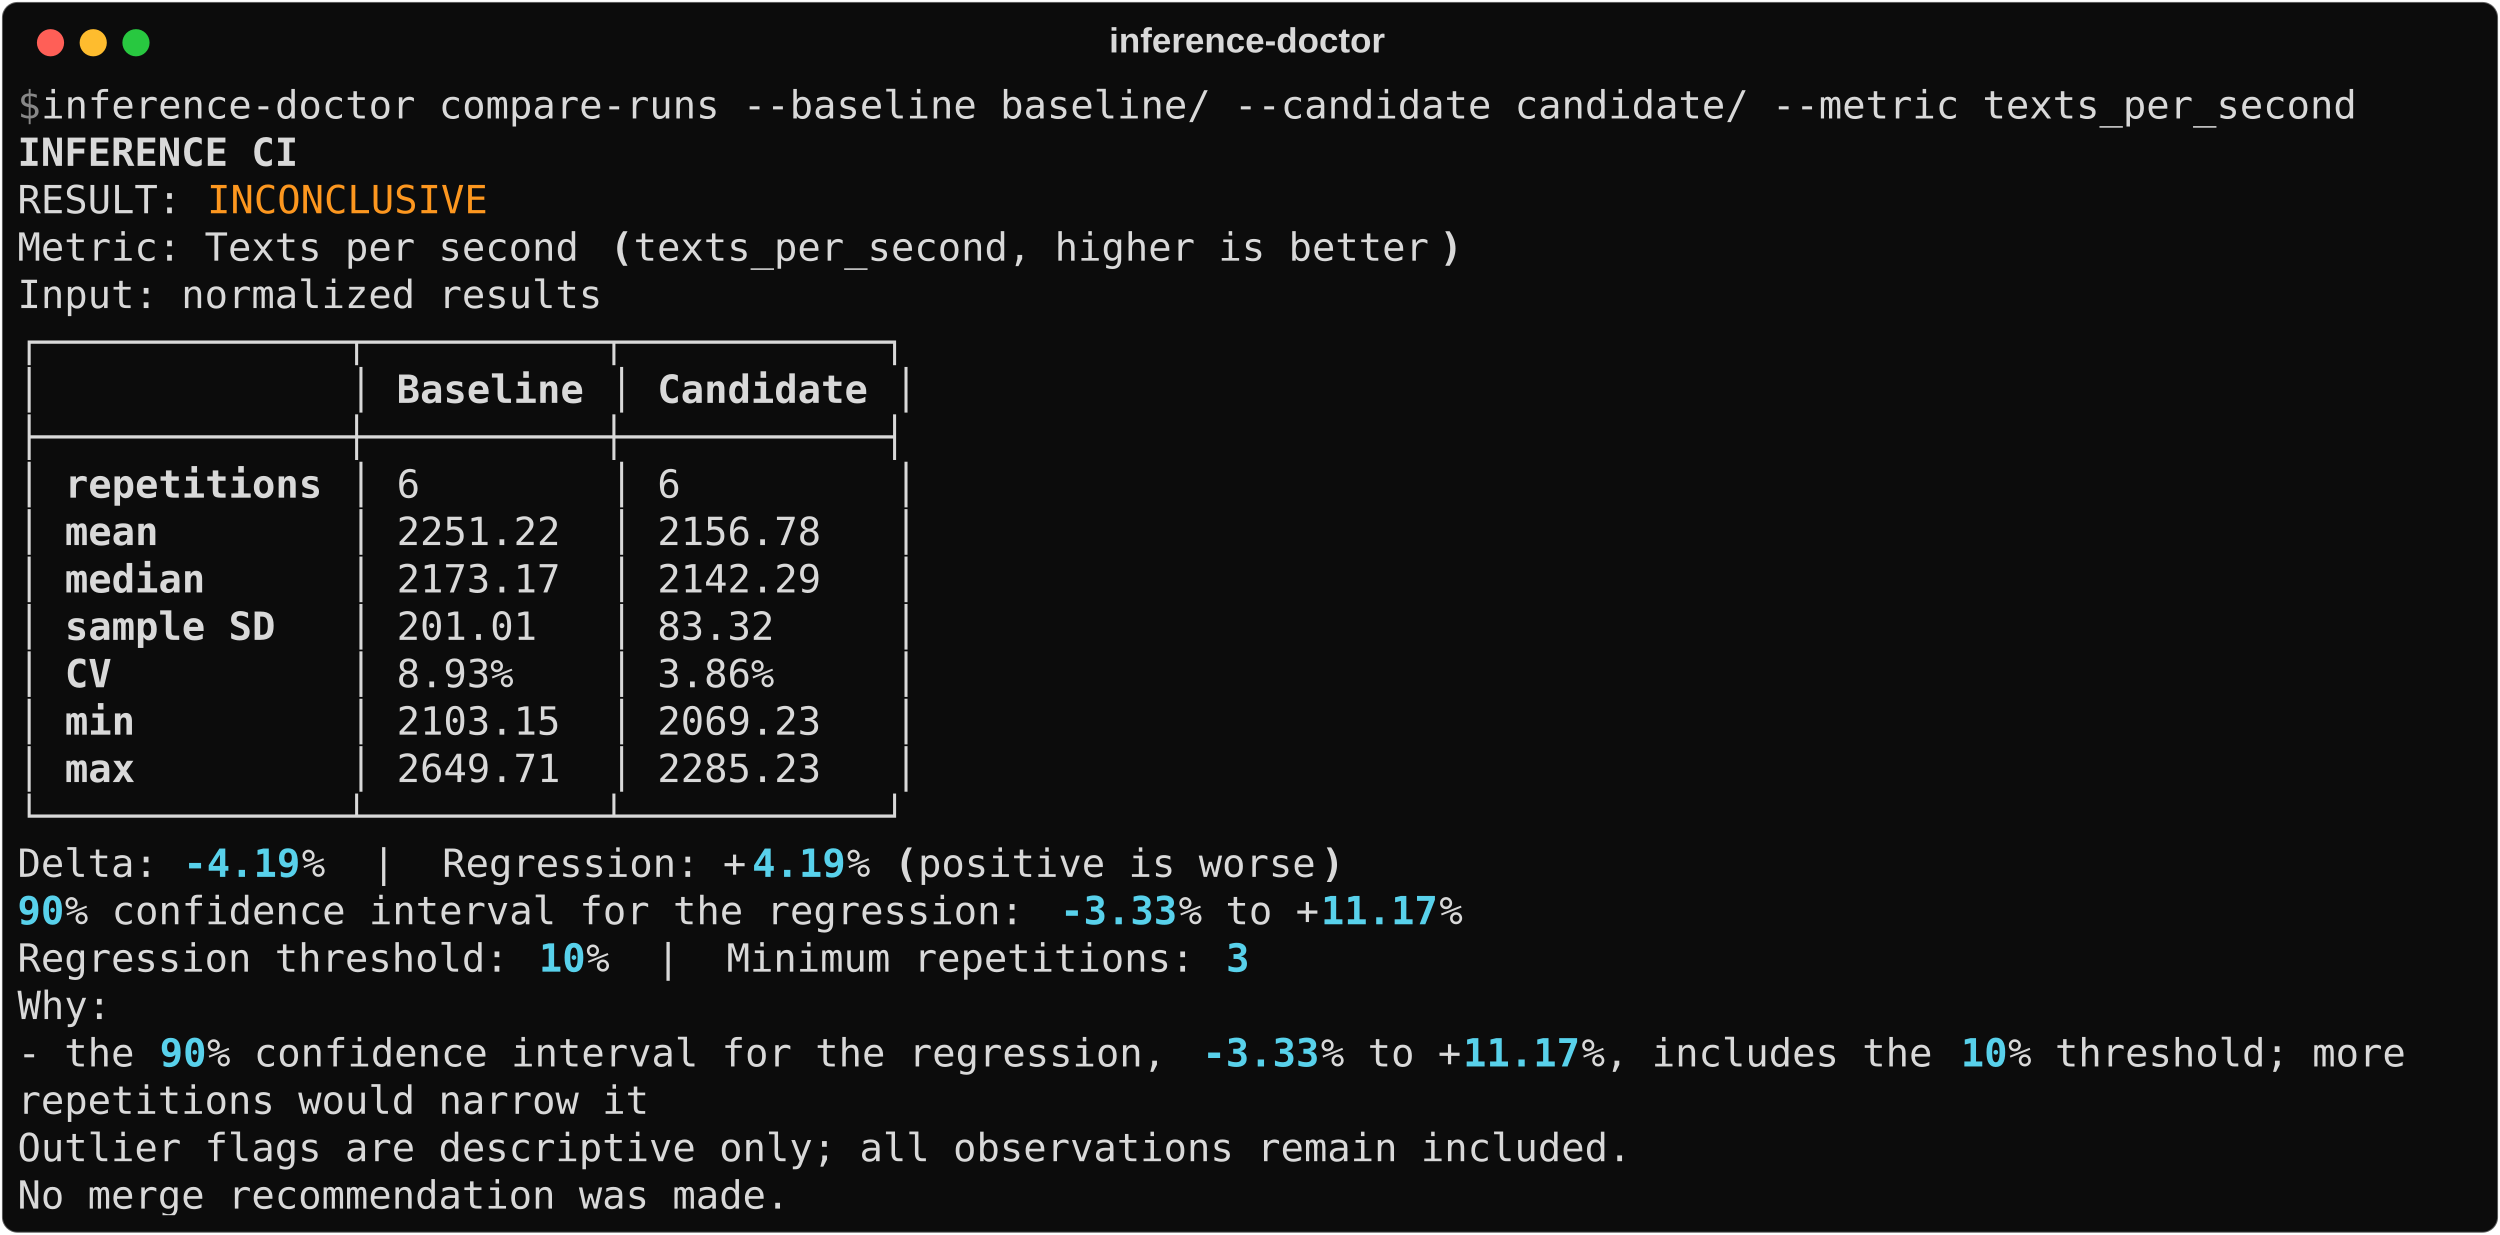
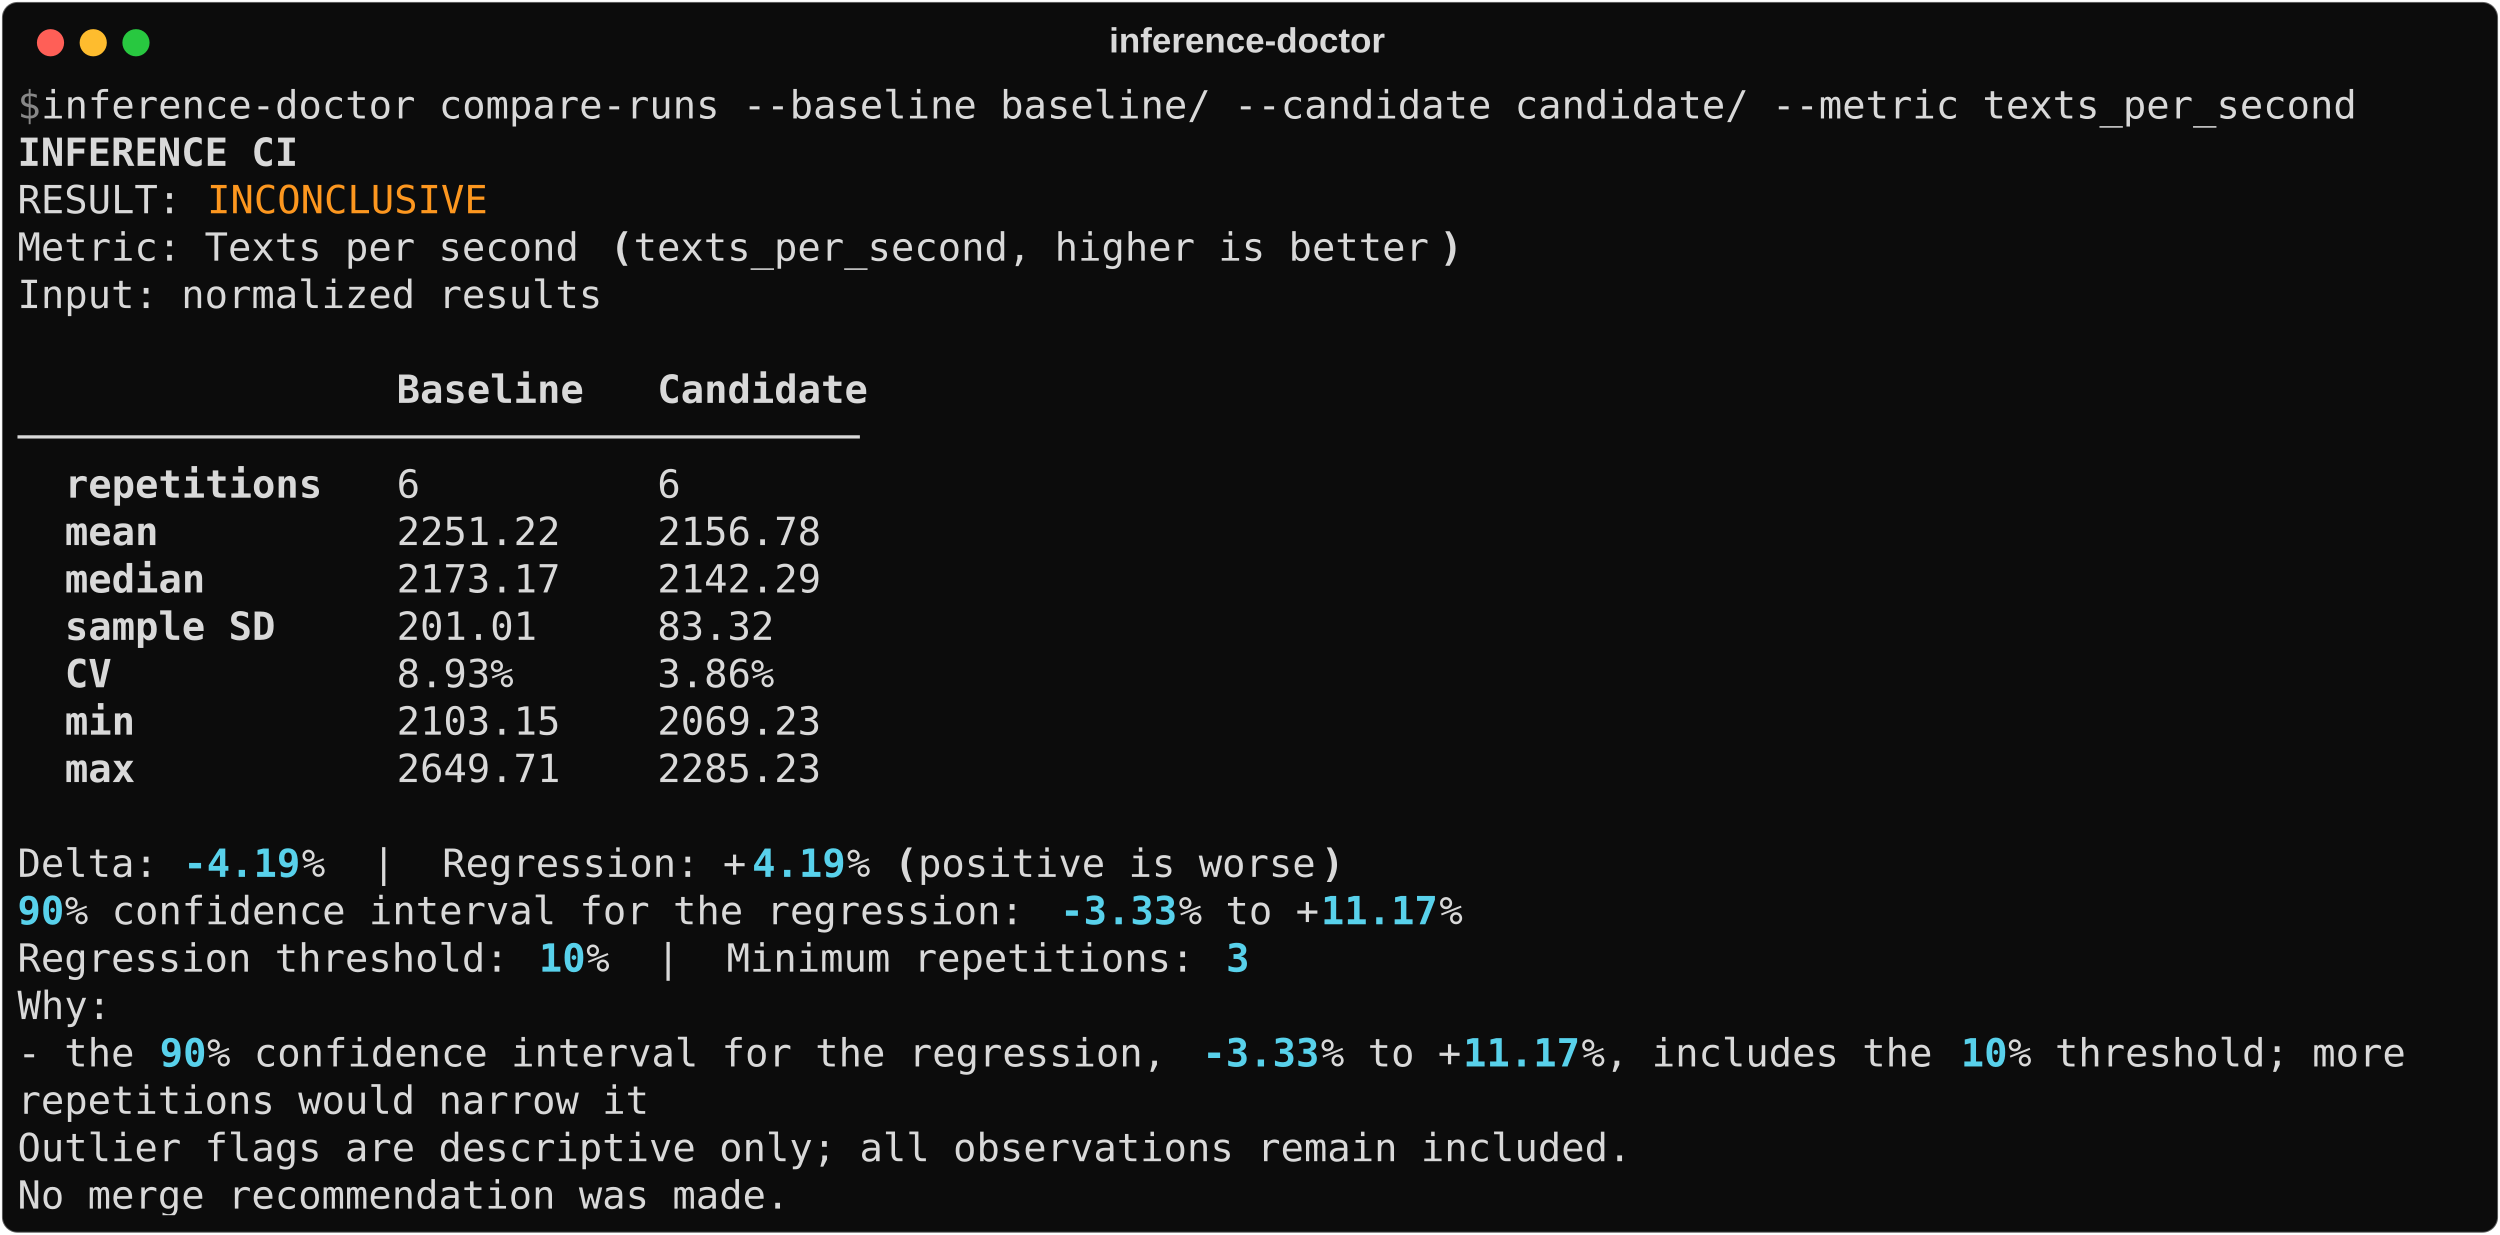
<svg xmlns="http://www.w3.org/2000/svg" class="rich-terminal" viewBox="0 0 1287 635.6">
  <style>

    @font-face {
        font-family: "Fira Code";
        src: local("FiraCode-Regular"),
                url("https://cdnjs.cloudflare.com/ajax/libs/firacode/6.2.0/woff2/FiraCode-Regular.woff2") format("woff2"),
                url("https://cdnjs.cloudflare.com/ajax/libs/firacode/6.2.0/woff/FiraCode-Regular.woff") format("woff");
        font-style: normal;
        font-weight: 400;
    }
    @font-face {
        font-family: "Fira Code";
        src: local("FiraCode-Bold"),
                url("https://cdnjs.cloudflare.com/ajax/libs/firacode/6.2.0/woff2/FiraCode-Bold.woff2") format("woff2"),
                url("https://cdnjs.cloudflare.com/ajax/libs/firacode/6.2.0/woff/FiraCode-Bold.woff") format("woff");
        font-style: bold;
        font-weight: 700;
    }

-     .terminal-1887868792-matrix {
+     .terminal-686803829-matrix {
        font-family: Fira Code, monospace;
        font-size: 20px;
        line-height: 24.4px;
        font-variant-east-asian: full-width;
    }

-     .terminal-1887868792-title {
+     .terminal-686803829-title {
        font-size: 18px;
        font-weight: bold;
        font-family: arial;
    }

-     .terminal-1887868792-r1 { fill: #878787 }
- .terminal-1887868792-r2 { fill: #d9d9d9 }
- .terminal-1887868792-r3 { fill: #d9d9d9;font-weight: bold }
- .terminal-1887868792-r4 { fill: #fd971f }
- .terminal-1887868792-r5 { fill: #58d1eb;font-weight: bold }
+     .terminal-686803829-r1 { fill: #878787 }
+ .terminal-686803829-r2 { fill: #d9d9d9 }
+ .terminal-686803829-r3 { fill: #d9d9d9;font-weight: bold }
+ .terminal-686803829-r4 { fill: #fd971f }
+ .terminal-686803829-r5 { fill: #58d1eb;font-weight: bold }
    </style>
  <defs>
-     <clipPath id="terminal-1887868792-clip-terminal">
+     <clipPath id="terminal-686803829-clip-terminal">
      <rect x="0" y="0" width="1267.8" height="584.6" />
    </clipPath>
-     <clipPath id="terminal-1887868792-line-0">
+     <clipPath id="terminal-686803829-line-0">
      <rect x="0" y="1.5" width="1268.8" height="24.65" />
    </clipPath>
-     <clipPath id="terminal-1887868792-line-1">
+     <clipPath id="terminal-686803829-line-1">
      <rect x="0" y="25.9" width="1268.8" height="24.65" />
    </clipPath>
-     <clipPath id="terminal-1887868792-line-2">
+     <clipPath id="terminal-686803829-line-2">
      <rect x="0" y="50.3" width="1268.8" height="24.65" />
    </clipPath>
-     <clipPath id="terminal-1887868792-line-3">
+     <clipPath id="terminal-686803829-line-3">
      <rect x="0" y="74.7" width="1268.8" height="24.65" />
    </clipPath>
-     <clipPath id="terminal-1887868792-line-4">
+     <clipPath id="terminal-686803829-line-4">
      <rect x="0" y="99.1" width="1268.8" height="24.65" />
    </clipPath>
-     <clipPath id="terminal-1887868792-line-5">
+     <clipPath id="terminal-686803829-line-5">
      <rect x="0" y="123.5" width="1268.8" height="24.65" />
    </clipPath>
-     <clipPath id="terminal-1887868792-line-6">
+     <clipPath id="terminal-686803829-line-6">
      <rect x="0" y="147.9" width="1268.8" height="24.65" />
    </clipPath>
-     <clipPath id="terminal-1887868792-line-7">
+     <clipPath id="terminal-686803829-line-7">
      <rect x="0" y="172.3" width="1268.8" height="24.65" />
    </clipPath>
-     <clipPath id="terminal-1887868792-line-8">
+     <clipPath id="terminal-686803829-line-8">
      <rect x="0" y="196.7" width="1268.8" height="24.65" />
    </clipPath>
-     <clipPath id="terminal-1887868792-line-9">
+     <clipPath id="terminal-686803829-line-9">
      <rect x="0" y="221.1" width="1268.8" height="24.65" />
    </clipPath>
-     <clipPath id="terminal-1887868792-line-10">
+     <clipPath id="terminal-686803829-line-10">
      <rect x="0" y="245.5" width="1268.8" height="24.65" />
    </clipPath>
-     <clipPath id="terminal-1887868792-line-11">
+     <clipPath id="terminal-686803829-line-11">
      <rect x="0" y="269.9" width="1268.8" height="24.65" />
    </clipPath>
-     <clipPath id="terminal-1887868792-line-12">
+     <clipPath id="terminal-686803829-line-12">
      <rect x="0" y="294.3" width="1268.8" height="24.65" />
    </clipPath>
-     <clipPath id="terminal-1887868792-line-13">
+     <clipPath id="terminal-686803829-line-13">
      <rect x="0" y="318.7" width="1268.8" height="24.65" />
    </clipPath>
-     <clipPath id="terminal-1887868792-line-14">
+     <clipPath id="terminal-686803829-line-14">
      <rect x="0" y="343.1" width="1268.8" height="24.65" />
    </clipPath>
-     <clipPath id="terminal-1887868792-line-15">
+     <clipPath id="terminal-686803829-line-15">
      <rect x="0" y="367.5" width="1268.8" height="24.65" />
    </clipPath>
-     <clipPath id="terminal-1887868792-line-16">
+     <clipPath id="terminal-686803829-line-16">
      <rect x="0" y="391.9" width="1268.8" height="24.65" />
    </clipPath>
-     <clipPath id="terminal-1887868792-line-17">
+     <clipPath id="terminal-686803829-line-17">
      <rect x="0" y="416.3" width="1268.8" height="24.65" />
    </clipPath>
-     <clipPath id="terminal-1887868792-line-18">
+     <clipPath id="terminal-686803829-line-18">
      <rect x="0" y="440.7" width="1268.8" height="24.65" />
    </clipPath>
-     <clipPath id="terminal-1887868792-line-19">
+     <clipPath id="terminal-686803829-line-19">
      <rect x="0" y="465.1" width="1268.8" height="24.65" />
    </clipPath>
-     <clipPath id="terminal-1887868792-line-20">
+     <clipPath id="terminal-686803829-line-20">
      <rect x="0" y="489.5" width="1268.8" height="24.65" />
    </clipPath>
-     <clipPath id="terminal-1887868792-line-21">
+     <clipPath id="terminal-686803829-line-21">
      <rect x="0" y="513.9" width="1268.8" height="24.65" />
    </clipPath>
-     <clipPath id="terminal-1887868792-line-22">
+     <clipPath id="terminal-686803829-line-22">
      <rect x="0" y="538.3" width="1268.8" height="24.65" />
    </clipPath>
  </defs>
  <rect fill="#0c0c0c" stroke="rgba(255,255,255,0.35)" stroke-width="1" x="1" y="1" width="1285" height="633.6" rx="8" />
-   <text class="terminal-1887868792-title" fill="#d9d9d9" text-anchor="middle" x="642" y="27">inference-doctor</text>
+   <text class="terminal-686803829-title" fill="#d9d9d9" text-anchor="middle" x="642" y="27">inference-doctor</text>
  <g transform="translate(26,22)">
    <circle cx="0" cy="0" r="7" fill="#ff5f57" />
    <circle cx="22" cy="0" r="7" fill="#febc2e" />
    <circle cx="44" cy="0" r="7" fill="#28c840" />
  </g>
-   <g transform="translate(9, 41)" clip-path="url(#terminal-1887868792-clip-terminal)">
-     <g class="terminal-1887868792-matrix">
-       <text class="terminal-1887868792-r1" x="0" y="20" textLength="12.2" clip-path="url(#terminal-1887868792-line-0)">$</text>
-       <text class="terminal-1887868792-r2" x="12.2" y="20" textLength="1220" clip-path="url(#terminal-1887868792-line-0)"> inference-doctor compare-runs --baseline baseline/ --candidate candidate/ --metric texts_per_second</text>
-       <text class="terminal-1887868792-r2" x="1268.8" y="20" textLength="12.2" clip-path="url(#terminal-1887868792-line-0)">
- </text>
-       <text class="terminal-1887868792-r3" x="0" y="44.4" textLength="146.4" clip-path="url(#terminal-1887868792-line-1)">INFERENCE CI</text>
-       <text class="terminal-1887868792-r2" x="1268.8" y="44.4" textLength="12.2" clip-path="url(#terminal-1887868792-line-1)">
- </text>
-       <text class="terminal-1887868792-r2" x="0" y="68.8" textLength="97.6" clip-path="url(#terminal-1887868792-line-2)">RESULT: </text>
-       <text class="terminal-1887868792-r4" x="97.6" y="68.8" textLength="146.4" clip-path="url(#terminal-1887868792-line-2)">INCONCLUSIVE</text>
-       <text class="terminal-1887868792-r2" x="1268.8" y="68.8" textLength="12.2" clip-path="url(#terminal-1887868792-line-2)">
- </text>
-       <text class="terminal-1887868792-r2" x="0" y="93.2" textLength="305" clip-path="url(#terminal-1887868792-line-3)">Metric: Texts per second </text>
-       <text class="terminal-1887868792-r3" x="305" y="93.2" textLength="12.2" clip-path="url(#terminal-1887868792-line-3)">(</text>
-       <text class="terminal-1887868792-r2" x="317.2" y="93.2" textLength="414.8" clip-path="url(#terminal-1887868792-line-3)">texts_per_second, higher is better</text>
-       <text class="terminal-1887868792-r3" x="732" y="93.2" textLength="12.2" clip-path="url(#terminal-1887868792-line-3)">)</text>
-       <text class="terminal-1887868792-r2" x="1268.8" y="93.2" textLength="12.2" clip-path="url(#terminal-1887868792-line-3)">
- </text>
-       <text class="terminal-1887868792-r2" x="0" y="117.6" textLength="305" clip-path="url(#terminal-1887868792-line-4)">Input: normalized results</text>
-       <text class="terminal-1887868792-r2" x="1268.8" y="117.6" textLength="12.2" clip-path="url(#terminal-1887868792-line-4)">
- </text>
-       <text class="terminal-1887868792-r2" x="0" y="142" textLength="463.6" clip-path="url(#terminal-1887868792-line-5)">┌─────────────┬──────────┬───────────┐</text>
-       <text class="terminal-1887868792-r2" x="1268.8" y="142" textLength="12.2" clip-path="url(#terminal-1887868792-line-5)">
- </text>
-       <text class="terminal-1887868792-r2" x="0" y="166.4" textLength="12.2" clip-path="url(#terminal-1887868792-line-6)">│</text>
-       <text class="terminal-1887868792-r2" x="170.8" y="166.4" textLength="12.2" clip-path="url(#terminal-1887868792-line-6)">│</text>
-       <text class="terminal-1887868792-r3" x="195.2" y="166.4" textLength="97.6" clip-path="url(#terminal-1887868792-line-6)">Baseline</text>
-       <text class="terminal-1887868792-r2" x="305" y="166.4" textLength="12.2" clip-path="url(#terminal-1887868792-line-6)">│</text>
-       <text class="terminal-1887868792-r3" x="329.4" y="166.4" textLength="109.8" clip-path="url(#terminal-1887868792-line-6)">Candidate</text>
-       <text class="terminal-1887868792-r2" x="451.4" y="166.4" textLength="12.2" clip-path="url(#terminal-1887868792-line-6)">│</text>
-       <text class="terminal-1887868792-r2" x="1268.8" y="166.4" textLength="12.2" clip-path="url(#terminal-1887868792-line-6)">
- </text>
-       <text class="terminal-1887868792-r2" x="0" y="190.8" textLength="463.6" clip-path="url(#terminal-1887868792-line-7)">├─────────────┼──────────┼───────────┤</text>
-       <text class="terminal-1887868792-r2" x="1268.8" y="190.8" textLength="12.2" clip-path="url(#terminal-1887868792-line-7)">
- </text>
-       <text class="terminal-1887868792-r2" x="0" y="215.2" textLength="12.2" clip-path="url(#terminal-1887868792-line-8)">│</text>
-       <text class="terminal-1887868792-r3" x="24.4" y="215.2" textLength="134.2" clip-path="url(#terminal-1887868792-line-8)">repetitions</text>
-       <text class="terminal-1887868792-r2" x="170.8" y="215.2" textLength="12.2" clip-path="url(#terminal-1887868792-line-8)">│</text>
-       <text class="terminal-1887868792-r2" x="195.2" y="215.2" textLength="97.6" clip-path="url(#terminal-1887868792-line-8)">       6</text>
-       <text class="terminal-1887868792-r2" x="305" y="215.2" textLength="12.2" clip-path="url(#terminal-1887868792-line-8)">│</text>
-       <text class="terminal-1887868792-r2" x="329.4" y="215.2" textLength="109.8" clip-path="url(#terminal-1887868792-line-8)">        6</text>
-       <text class="terminal-1887868792-r2" x="451.4" y="215.2" textLength="12.2" clip-path="url(#terminal-1887868792-line-8)">│</text>
-       <text class="terminal-1887868792-r2" x="1268.8" y="215.2" textLength="12.2" clip-path="url(#terminal-1887868792-line-8)">
- </text>
-       <text class="terminal-1887868792-r2" x="0" y="239.6" textLength="12.2" clip-path="url(#terminal-1887868792-line-9)">│</text>
-       <text class="terminal-1887868792-r3" x="24.4" y="239.6" textLength="134.2" clip-path="url(#terminal-1887868792-line-9)">mean       </text>
-       <text class="terminal-1887868792-r2" x="170.8" y="239.6" textLength="12.2" clip-path="url(#terminal-1887868792-line-9)">│</text>
-       <text class="terminal-1887868792-r2" x="195.2" y="239.6" textLength="97.6" clip-path="url(#terminal-1887868792-line-9)"> 2251.22</text>
-       <text class="terminal-1887868792-r2" x="305" y="239.6" textLength="12.2" clip-path="url(#terminal-1887868792-line-9)">│</text>
-       <text class="terminal-1887868792-r2" x="329.4" y="239.6" textLength="109.8" clip-path="url(#terminal-1887868792-line-9)">  2156.78</text>
-       <text class="terminal-1887868792-r2" x="451.4" y="239.6" textLength="12.2" clip-path="url(#terminal-1887868792-line-9)">│</text>
-       <text class="terminal-1887868792-r2" x="1268.8" y="239.6" textLength="12.2" clip-path="url(#terminal-1887868792-line-9)">
- </text>
-       <text class="terminal-1887868792-r2" x="0" y="264" textLength="12.2" clip-path="url(#terminal-1887868792-line-10)">│</text>
-       <text class="terminal-1887868792-r3" x="24.4" y="264" textLength="134.2" clip-path="url(#terminal-1887868792-line-10)">median     </text>
-       <text class="terminal-1887868792-r2" x="170.8" y="264" textLength="12.2" clip-path="url(#terminal-1887868792-line-10)">│</text>
-       <text class="terminal-1887868792-r2" x="195.2" y="264" textLength="97.6" clip-path="url(#terminal-1887868792-line-10)"> 2173.17</text>
-       <text class="terminal-1887868792-r2" x="305" y="264" textLength="12.2" clip-path="url(#terminal-1887868792-line-10)">│</text>
-       <text class="terminal-1887868792-r2" x="329.4" y="264" textLength="109.8" clip-path="url(#terminal-1887868792-line-10)">  2142.29</text>
-       <text class="terminal-1887868792-r2" x="451.4" y="264" textLength="12.2" clip-path="url(#terminal-1887868792-line-10)">│</text>
-       <text class="terminal-1887868792-r2" x="1268.8" y="264" textLength="12.2" clip-path="url(#terminal-1887868792-line-10)">
- </text>
-       <text class="terminal-1887868792-r2" x="0" y="288.4" textLength="12.2" clip-path="url(#terminal-1887868792-line-11)">│</text>
-       <text class="terminal-1887868792-r3" x="24.4" y="288.4" textLength="134.2" clip-path="url(#terminal-1887868792-line-11)">sample SD  </text>
-       <text class="terminal-1887868792-r2" x="170.8" y="288.4" textLength="12.2" clip-path="url(#terminal-1887868792-line-11)">│</text>
-       <text class="terminal-1887868792-r2" x="195.2" y="288.4" textLength="97.6" clip-path="url(#terminal-1887868792-line-11)">  201.01</text>
-       <text class="terminal-1887868792-r2" x="305" y="288.4" textLength="12.2" clip-path="url(#terminal-1887868792-line-11)">│</text>
-       <text class="terminal-1887868792-r2" x="329.4" y="288.4" textLength="109.8" clip-path="url(#terminal-1887868792-line-11)">    83.32</text>
-       <text class="terminal-1887868792-r2" x="451.4" y="288.4" textLength="12.2" clip-path="url(#terminal-1887868792-line-11)">│</text>
-       <text class="terminal-1887868792-r2" x="1268.8" y="288.4" textLength="12.2" clip-path="url(#terminal-1887868792-line-11)">
- </text>
-       <text class="terminal-1887868792-r2" x="0" y="312.8" textLength="12.2" clip-path="url(#terminal-1887868792-line-12)">│</text>
-       <text class="terminal-1887868792-r3" x="24.4" y="312.8" textLength="134.2" clip-path="url(#terminal-1887868792-line-12)">CV         </text>
-       <text class="terminal-1887868792-r2" x="170.8" y="312.8" textLength="12.2" clip-path="url(#terminal-1887868792-line-12)">│</text>
-       <text class="terminal-1887868792-r2" x="195.2" y="312.8" textLength="97.6" clip-path="url(#terminal-1887868792-line-12)">   8.93%</text>
-       <text class="terminal-1887868792-r2" x="305" y="312.8" textLength="12.2" clip-path="url(#terminal-1887868792-line-12)">│</text>
-       <text class="terminal-1887868792-r2" x="329.4" y="312.8" textLength="109.8" clip-path="url(#terminal-1887868792-line-12)">    3.86%</text>
-       <text class="terminal-1887868792-r2" x="451.4" y="312.8" textLength="12.2" clip-path="url(#terminal-1887868792-line-12)">│</text>
-       <text class="terminal-1887868792-r2" x="1268.8" y="312.8" textLength="12.2" clip-path="url(#terminal-1887868792-line-12)">
- </text>
-       <text class="terminal-1887868792-r2" x="0" y="337.2" textLength="12.2" clip-path="url(#terminal-1887868792-line-13)">│</text>
-       <text class="terminal-1887868792-r3" x="24.4" y="337.2" textLength="134.2" clip-path="url(#terminal-1887868792-line-13)">min        </text>
-       <text class="terminal-1887868792-r2" x="170.8" y="337.2" textLength="12.2" clip-path="url(#terminal-1887868792-line-13)">│</text>
-       <text class="terminal-1887868792-r2" x="195.2" y="337.2" textLength="97.6" clip-path="url(#terminal-1887868792-line-13)"> 2103.15</text>
-       <text class="terminal-1887868792-r2" x="305" y="337.2" textLength="12.2" clip-path="url(#terminal-1887868792-line-13)">│</text>
-       <text class="terminal-1887868792-r2" x="329.4" y="337.2" textLength="109.8" clip-path="url(#terminal-1887868792-line-13)">  2069.23</text>
-       <text class="terminal-1887868792-r2" x="451.4" y="337.2" textLength="12.2" clip-path="url(#terminal-1887868792-line-13)">│</text>
-       <text class="terminal-1887868792-r2" x="1268.8" y="337.2" textLength="12.2" clip-path="url(#terminal-1887868792-line-13)">
- </text>
-       <text class="terminal-1887868792-r2" x="0" y="361.6" textLength="12.2" clip-path="url(#terminal-1887868792-line-14)">│</text>
-       <text class="terminal-1887868792-r3" x="24.4" y="361.6" textLength="134.2" clip-path="url(#terminal-1887868792-line-14)">max        </text>
-       <text class="terminal-1887868792-r2" x="170.8" y="361.6" textLength="12.2" clip-path="url(#terminal-1887868792-line-14)">│</text>
-       <text class="terminal-1887868792-r2" x="195.2" y="361.6" textLength="97.6" clip-path="url(#terminal-1887868792-line-14)"> 2649.71</text>
-       <text class="terminal-1887868792-r2" x="305" y="361.6" textLength="12.2" clip-path="url(#terminal-1887868792-line-14)">│</text>
-       <text class="terminal-1887868792-r2" x="329.4" y="361.6" textLength="109.8" clip-path="url(#terminal-1887868792-line-14)">  2285.23</text>
-       <text class="terminal-1887868792-r2" x="451.4" y="361.6" textLength="12.2" clip-path="url(#terminal-1887868792-line-14)">│</text>
-       <text class="terminal-1887868792-r2" x="1268.8" y="361.6" textLength="12.2" clip-path="url(#terminal-1887868792-line-14)">
- </text>
-       <text class="terminal-1887868792-r2" x="0" y="386" textLength="463.6" clip-path="url(#terminal-1887868792-line-15)">└─────────────┴──────────┴───────────┘</text>
-       <text class="terminal-1887868792-r2" x="1268.8" y="386" textLength="12.2" clip-path="url(#terminal-1887868792-line-15)">
- </text>
-       <text class="terminal-1887868792-r2" x="0" y="410.4" textLength="85.4" clip-path="url(#terminal-1887868792-line-16)">Delta: </text>
-       <text class="terminal-1887868792-r5" x="85.4" y="410.4" textLength="61" clip-path="url(#terminal-1887868792-line-16)">-4.19</text>
-       <text class="terminal-1887868792-r2" x="146.4" y="410.4" textLength="231.8" clip-path="url(#terminal-1887868792-line-16)">%  |  Regression: +</text>
-       <text class="terminal-1887868792-r5" x="378.2" y="410.4" textLength="48.8" clip-path="url(#terminal-1887868792-line-16)">4.19</text>
-       <text class="terminal-1887868792-r2" x="427" y="410.4" textLength="24.4" clip-path="url(#terminal-1887868792-line-16)">% </text>
-       <text class="terminal-1887868792-r3" x="451.4" y="410.4" textLength="12.2" clip-path="url(#terminal-1887868792-line-16)">(</text>
-       <text class="terminal-1887868792-r2" x="463.6" y="410.4" textLength="207.4" clip-path="url(#terminal-1887868792-line-16)">positive is worse</text>
-       <text class="terminal-1887868792-r3" x="671" y="410.4" textLength="12.2" clip-path="url(#terminal-1887868792-line-16)">)</text>
-       <text class="terminal-1887868792-r2" x="1268.8" y="410.4" textLength="12.2" clip-path="url(#terminal-1887868792-line-16)">
- </text>
-       <text class="terminal-1887868792-r5" x="0" y="434.8" textLength="24.4" clip-path="url(#terminal-1887868792-line-17)">90</text>
-       <text class="terminal-1887868792-r2" x="24.4" y="434.8" textLength="512.4" clip-path="url(#terminal-1887868792-line-17)">% confidence interval for the regression: </text>
-       <text class="terminal-1887868792-r5" x="536.8" y="434.8" textLength="61" clip-path="url(#terminal-1887868792-line-17)">-3.33</text>
-       <text class="terminal-1887868792-r2" x="597.8" y="434.8" textLength="73.2" clip-path="url(#terminal-1887868792-line-17)">% to +</text>
-       <text class="terminal-1887868792-r5" x="671" y="434.8" textLength="61" clip-path="url(#terminal-1887868792-line-17)">11.17</text>
-       <text class="terminal-1887868792-r2" x="732" y="434.8" textLength="12.2" clip-path="url(#terminal-1887868792-line-17)">%</text>
-       <text class="terminal-1887868792-r2" x="1268.8" y="434.8" textLength="12.2" clip-path="url(#terminal-1887868792-line-17)">
- </text>
-       <text class="terminal-1887868792-r2" x="0" y="459.2" textLength="268.4" clip-path="url(#terminal-1887868792-line-18)">Regression threshold: </text>
-       <text class="terminal-1887868792-r5" x="268.4" y="459.2" textLength="24.4" clip-path="url(#terminal-1887868792-line-18)">10</text>
-       <text class="terminal-1887868792-r2" x="292.8" y="459.2" textLength="329.4" clip-path="url(#terminal-1887868792-line-18)">%  |  Minimum repetitions: </text>
-       <text class="terminal-1887868792-r5" x="622.2" y="459.2" textLength="12.2" clip-path="url(#terminal-1887868792-line-18)">3</text>
-       <text class="terminal-1887868792-r2" x="1268.8" y="459.2" textLength="12.2" clip-path="url(#terminal-1887868792-line-18)">
- </text>
-       <text class="terminal-1887868792-r2" x="0" y="483.6" textLength="48.8" clip-path="url(#terminal-1887868792-line-19)">Why:</text>
-       <text class="terminal-1887868792-r2" x="1268.8" y="483.6" textLength="12.2" clip-path="url(#terminal-1887868792-line-19)">
- </text>
-       <text class="terminal-1887868792-r2" x="0" y="508" textLength="73.2" clip-path="url(#terminal-1887868792-line-20)">- the </text>
-       <text class="terminal-1887868792-r5" x="73.2" y="508" textLength="24.4" clip-path="url(#terminal-1887868792-line-20)">90</text>
-       <text class="terminal-1887868792-r2" x="97.6" y="508" textLength="512.4" clip-path="url(#terminal-1887868792-line-20)">% confidence interval for the regression, </text>
-       <text class="terminal-1887868792-r5" x="610" y="508" textLength="61" clip-path="url(#terminal-1887868792-line-20)">-3.33</text>
-       <text class="terminal-1887868792-r2" x="671" y="508" textLength="73.2" clip-path="url(#terminal-1887868792-line-20)">% to +</text>
-       <text class="terminal-1887868792-r5" x="744.2" y="508" textLength="61" clip-path="url(#terminal-1887868792-line-20)">11.17</text>
-       <text class="terminal-1887868792-r2" x="805.2" y="508" textLength="195.2" clip-path="url(#terminal-1887868792-line-20)">%, includes the </text>
-       <text class="terminal-1887868792-r5" x="1000.4" y="508" textLength="24.4" clip-path="url(#terminal-1887868792-line-20)">10</text>
-       <text class="terminal-1887868792-r2" x="1024.8" y="508" textLength="219.6" clip-path="url(#terminal-1887868792-line-20)">% threshold; more </text>
-       <text class="terminal-1887868792-r2" x="1268.8" y="508" textLength="12.2" clip-path="url(#terminal-1887868792-line-20)">
- </text>
-       <text class="terminal-1887868792-r2" x="0" y="532.4" textLength="329.4" clip-path="url(#terminal-1887868792-line-21)">repetitions would narrow it</text>
-       <text class="terminal-1887868792-r2" x="1268.8" y="532.4" textLength="12.2" clip-path="url(#terminal-1887868792-line-21)">
- </text>
-       <text class="terminal-1887868792-r2" x="0" y="556.8" textLength="841.8" clip-path="url(#terminal-1887868792-line-22)">Outlier flags are descriptive only; all observations remain included.</text>
-       <text class="terminal-1887868792-r2" x="1268.8" y="556.8" textLength="12.2" clip-path="url(#terminal-1887868792-line-22)">
- </text>
-       <text class="terminal-1887868792-r2" x="0" y="581.2" textLength="402.6" clip-path="url(#terminal-1887868792-line-23)">No merge recommendation was made.</text>
-       <text class="terminal-1887868792-r2" x="1268.8" y="581.2" textLength="12.2" clip-path="url(#terminal-1887868792-line-23)">
+   <g transform="translate(9, 41)" clip-path="url(#terminal-686803829-clip-terminal)">
+     <g class="terminal-686803829-matrix">
+       <text class="terminal-686803829-r1" x="0" y="20" textLength="12.2" clip-path="url(#terminal-686803829-line-0)">$</text>
+       <text class="terminal-686803829-r2" x="12.2" y="20" textLength="1220" clip-path="url(#terminal-686803829-line-0)"> inference-doctor compare-runs --baseline baseline/ --candidate candidate/ --metric texts_per_second</text>
+       <text class="terminal-686803829-r2" x="1268.8" y="20" textLength="12.2" clip-path="url(#terminal-686803829-line-0)">
+ </text>
+       <text class="terminal-686803829-r3" x="0" y="44.4" textLength="146.4" clip-path="url(#terminal-686803829-line-1)">INFERENCE CI</text>
+       <text class="terminal-686803829-r2" x="1268.8" y="44.4" textLength="12.2" clip-path="url(#terminal-686803829-line-1)">
+ </text>
+       <text class="terminal-686803829-r2" x="0" y="68.8" textLength="97.6" clip-path="url(#terminal-686803829-line-2)">RESULT: </text>
+       <text class="terminal-686803829-r4" x="97.6" y="68.8" textLength="146.4" clip-path="url(#terminal-686803829-line-2)">INCONCLUSIVE</text>
+       <text class="terminal-686803829-r2" x="1268.8" y="68.8" textLength="12.2" clip-path="url(#terminal-686803829-line-2)">
+ </text>
+       <text class="terminal-686803829-r2" x="0" y="93.2" textLength="305" clip-path="url(#terminal-686803829-line-3)">Metric: Texts per second </text>
+       <text class="terminal-686803829-r3" x="305" y="93.2" textLength="12.2" clip-path="url(#terminal-686803829-line-3)">(</text>
+       <text class="terminal-686803829-r2" x="317.2" y="93.2" textLength="414.8" clip-path="url(#terminal-686803829-line-3)">texts_per_second, higher is better</text>
+       <text class="terminal-686803829-r3" x="732" y="93.2" textLength="12.2" clip-path="url(#terminal-686803829-line-3)">)</text>
+       <text class="terminal-686803829-r2" x="1268.8" y="93.2" textLength="12.2" clip-path="url(#terminal-686803829-line-3)">
+ </text>
+       <text class="terminal-686803829-r2" x="0" y="117.6" textLength="305" clip-path="url(#terminal-686803829-line-4)">Input: normalized results</text>
+       <text class="terminal-686803829-r2" x="1268.8" y="117.6" textLength="12.2" clip-path="url(#terminal-686803829-line-4)">
+ </text>
+       <text class="terminal-686803829-r2" x="1268.8" y="142" textLength="12.2" clip-path="url(#terminal-686803829-line-5)">
+ </text>
+       <text class="terminal-686803829-r3" x="195.2" y="166.4" textLength="97.6" clip-path="url(#terminal-686803829-line-6)">Baseline</text>
+       <text class="terminal-686803829-r3" x="329.4" y="166.4" textLength="109.8" clip-path="url(#terminal-686803829-line-6)">Candidate</text>
+       <text class="terminal-686803829-r2" x="1268.8" y="166.4" textLength="12.2" clip-path="url(#terminal-686803829-line-6)">
+ </text>
+       <text class="terminal-686803829-r2" x="0" y="190.8" textLength="463.6" clip-path="url(#terminal-686803829-line-7)"> ──────────────────────────────────── </text>
+       <text class="terminal-686803829-r2" x="1268.8" y="190.8" textLength="12.2" clip-path="url(#terminal-686803829-line-7)">
+ </text>
+       <text class="terminal-686803829-r3" x="24.4" y="215.2" textLength="134.2" clip-path="url(#terminal-686803829-line-8)">repetitions</text>
+       <text class="terminal-686803829-r2" x="195.2" y="215.2" textLength="97.6" clip-path="url(#terminal-686803829-line-8)">       6</text>
+       <text class="terminal-686803829-r2" x="329.4" y="215.2" textLength="109.8" clip-path="url(#terminal-686803829-line-8)">        6</text>
+       <text class="terminal-686803829-r2" x="1268.8" y="215.2" textLength="12.2" clip-path="url(#terminal-686803829-line-8)">
+ </text>
+       <text class="terminal-686803829-r3" x="24.4" y="239.6" textLength="134.2" clip-path="url(#terminal-686803829-line-9)">mean       </text>
+       <text class="terminal-686803829-r2" x="195.2" y="239.6" textLength="97.6" clip-path="url(#terminal-686803829-line-9)"> 2251.22</text>
+       <text class="terminal-686803829-r2" x="329.4" y="239.6" textLength="109.8" clip-path="url(#terminal-686803829-line-9)">  2156.78</text>
+       <text class="terminal-686803829-r2" x="1268.8" y="239.6" textLength="12.2" clip-path="url(#terminal-686803829-line-9)">
+ </text>
+       <text class="terminal-686803829-r3" x="24.4" y="264" textLength="134.2" clip-path="url(#terminal-686803829-line-10)">median     </text>
+       <text class="terminal-686803829-r2" x="195.2" y="264" textLength="97.6" clip-path="url(#terminal-686803829-line-10)"> 2173.17</text>
+       <text class="terminal-686803829-r2" x="329.4" y="264" textLength="109.8" clip-path="url(#terminal-686803829-line-10)">  2142.29</text>
+       <text class="terminal-686803829-r2" x="1268.8" y="264" textLength="12.2" clip-path="url(#terminal-686803829-line-10)">
+ </text>
+       <text class="terminal-686803829-r3" x="24.4" y="288.4" textLength="134.2" clip-path="url(#terminal-686803829-line-11)">sample SD  </text>
+       <text class="terminal-686803829-r2" x="195.2" y="288.4" textLength="97.6" clip-path="url(#terminal-686803829-line-11)">  201.01</text>
+       <text class="terminal-686803829-r2" x="329.4" y="288.4" textLength="109.8" clip-path="url(#terminal-686803829-line-11)">    83.32</text>
+       <text class="terminal-686803829-r2" x="1268.8" y="288.4" textLength="12.2" clip-path="url(#terminal-686803829-line-11)">
+ </text>
+       <text class="terminal-686803829-r3" x="24.4" y="312.8" textLength="134.2" clip-path="url(#terminal-686803829-line-12)">CV         </text>
+       <text class="terminal-686803829-r2" x="195.2" y="312.8" textLength="97.6" clip-path="url(#terminal-686803829-line-12)">   8.93%</text>
+       <text class="terminal-686803829-r2" x="329.4" y="312.8" textLength="109.8" clip-path="url(#terminal-686803829-line-12)">    3.86%</text>
+       <text class="terminal-686803829-r2" x="1268.8" y="312.8" textLength="12.2" clip-path="url(#terminal-686803829-line-12)">
+ </text>
+       <text class="terminal-686803829-r3" x="24.4" y="337.2" textLength="134.2" clip-path="url(#terminal-686803829-line-13)">min        </text>
+       <text class="terminal-686803829-r2" x="195.2" y="337.2" textLength="97.6" clip-path="url(#terminal-686803829-line-13)"> 2103.15</text>
+       <text class="terminal-686803829-r2" x="329.4" y="337.2" textLength="109.8" clip-path="url(#terminal-686803829-line-13)">  2069.23</text>
+       <text class="terminal-686803829-r2" x="1268.8" y="337.2" textLength="12.2" clip-path="url(#terminal-686803829-line-13)">
+ </text>
+       <text class="terminal-686803829-r3" x="24.4" y="361.6" textLength="134.2" clip-path="url(#terminal-686803829-line-14)">max        </text>
+       <text class="terminal-686803829-r2" x="195.2" y="361.6" textLength="97.6" clip-path="url(#terminal-686803829-line-14)"> 2649.71</text>
+       <text class="terminal-686803829-r2" x="329.4" y="361.6" textLength="109.8" clip-path="url(#terminal-686803829-line-14)">  2285.23</text>
+       <text class="terminal-686803829-r2" x="1268.8" y="361.6" textLength="12.2" clip-path="url(#terminal-686803829-line-14)">
+ </text>
+       <text class="terminal-686803829-r2" x="1268.8" y="386" textLength="12.2" clip-path="url(#terminal-686803829-line-15)">
+ </text>
+       <text class="terminal-686803829-r2" x="0" y="410.4" textLength="85.4" clip-path="url(#terminal-686803829-line-16)">Delta: </text>
+       <text class="terminal-686803829-r5" x="85.4" y="410.4" textLength="61" clip-path="url(#terminal-686803829-line-16)">-4.19</text>
+       <text class="terminal-686803829-r2" x="146.4" y="410.4" textLength="231.8" clip-path="url(#terminal-686803829-line-16)">%  |  Regression: +</text>
+       <text class="terminal-686803829-r5" x="378.2" y="410.4" textLength="48.8" clip-path="url(#terminal-686803829-line-16)">4.19</text>
+       <text class="terminal-686803829-r2" x="427" y="410.4" textLength="24.4" clip-path="url(#terminal-686803829-line-16)">% </text>
+       <text class="terminal-686803829-r3" x="451.4" y="410.4" textLength="12.2" clip-path="url(#terminal-686803829-line-16)">(</text>
+       <text class="terminal-686803829-r2" x="463.6" y="410.4" textLength="207.4" clip-path="url(#terminal-686803829-line-16)">positive is worse</text>
+       <text class="terminal-686803829-r3" x="671" y="410.4" textLength="12.2" clip-path="url(#terminal-686803829-line-16)">)</text>
+       <text class="terminal-686803829-r2" x="1268.8" y="410.4" textLength="12.2" clip-path="url(#terminal-686803829-line-16)">
+ </text>
+       <text class="terminal-686803829-r5" x="0" y="434.8" textLength="24.4" clip-path="url(#terminal-686803829-line-17)">90</text>
+       <text class="terminal-686803829-r2" x="24.4" y="434.8" textLength="512.4" clip-path="url(#terminal-686803829-line-17)">% confidence interval for the regression: </text>
+       <text class="terminal-686803829-r5" x="536.8" y="434.8" textLength="61" clip-path="url(#terminal-686803829-line-17)">-3.33</text>
+       <text class="terminal-686803829-r2" x="597.8" y="434.8" textLength="73.2" clip-path="url(#terminal-686803829-line-17)">% to +</text>
+       <text class="terminal-686803829-r5" x="671" y="434.8" textLength="61" clip-path="url(#terminal-686803829-line-17)">11.17</text>
+       <text class="terminal-686803829-r2" x="732" y="434.8" textLength="12.2" clip-path="url(#terminal-686803829-line-17)">%</text>
+       <text class="terminal-686803829-r2" x="1268.8" y="434.8" textLength="12.2" clip-path="url(#terminal-686803829-line-17)">
+ </text>
+       <text class="terminal-686803829-r2" x="0" y="459.2" textLength="268.4" clip-path="url(#terminal-686803829-line-18)">Regression threshold: </text>
+       <text class="terminal-686803829-r5" x="268.4" y="459.2" textLength="24.4" clip-path="url(#terminal-686803829-line-18)">10</text>
+       <text class="terminal-686803829-r2" x="292.8" y="459.2" textLength="329.4" clip-path="url(#terminal-686803829-line-18)">%  |  Minimum repetitions: </text>
+       <text class="terminal-686803829-r5" x="622.2" y="459.2" textLength="12.2" clip-path="url(#terminal-686803829-line-18)">3</text>
+       <text class="terminal-686803829-r2" x="1268.8" y="459.2" textLength="12.2" clip-path="url(#terminal-686803829-line-18)">
+ </text>
+       <text class="terminal-686803829-r2" x="0" y="483.6" textLength="48.8" clip-path="url(#terminal-686803829-line-19)">Why:</text>
+       <text class="terminal-686803829-r2" x="1268.8" y="483.6" textLength="12.2" clip-path="url(#terminal-686803829-line-19)">
+ </text>
+       <text class="terminal-686803829-r2" x="0" y="508" textLength="73.2" clip-path="url(#terminal-686803829-line-20)">- the </text>
+       <text class="terminal-686803829-r5" x="73.2" y="508" textLength="24.4" clip-path="url(#terminal-686803829-line-20)">90</text>
+       <text class="terminal-686803829-r2" x="97.6" y="508" textLength="512.4" clip-path="url(#terminal-686803829-line-20)">% confidence interval for the regression, </text>
+       <text class="terminal-686803829-r5" x="610" y="508" textLength="61" clip-path="url(#terminal-686803829-line-20)">-3.33</text>
+       <text class="terminal-686803829-r2" x="671" y="508" textLength="73.2" clip-path="url(#terminal-686803829-line-20)">% to +</text>
+       <text class="terminal-686803829-r5" x="744.2" y="508" textLength="61" clip-path="url(#terminal-686803829-line-20)">11.17</text>
+       <text class="terminal-686803829-r2" x="805.2" y="508" textLength="195.2" clip-path="url(#terminal-686803829-line-20)">%, includes the </text>
+       <text class="terminal-686803829-r5" x="1000.4" y="508" textLength="24.4" clip-path="url(#terminal-686803829-line-20)">10</text>
+       <text class="terminal-686803829-r2" x="1024.8" y="508" textLength="219.6" clip-path="url(#terminal-686803829-line-20)">% threshold; more </text>
+       <text class="terminal-686803829-r2" x="1268.8" y="508" textLength="12.2" clip-path="url(#terminal-686803829-line-20)">
+ </text>
+       <text class="terminal-686803829-r2" x="0" y="532.4" textLength="329.4" clip-path="url(#terminal-686803829-line-21)">repetitions would narrow it</text>
+       <text class="terminal-686803829-r2" x="1268.8" y="532.4" textLength="12.2" clip-path="url(#terminal-686803829-line-21)">
+ </text>
+       <text class="terminal-686803829-r2" x="0" y="556.8" textLength="841.8" clip-path="url(#terminal-686803829-line-22)">Outlier flags are descriptive only; all observations remain included.</text>
+       <text class="terminal-686803829-r2" x="1268.8" y="556.8" textLength="12.2" clip-path="url(#terminal-686803829-line-22)">
+ </text>
+       <text class="terminal-686803829-r2" x="0" y="581.2" textLength="402.6" clip-path="url(#terminal-686803829-line-23)">No merge recommendation was made.</text>
+       <text class="terminal-686803829-r2" x="1268.8" y="581.2" textLength="12.2" clip-path="url(#terminal-686803829-line-23)">
</text>
    </g>
  </g>
</svg>
